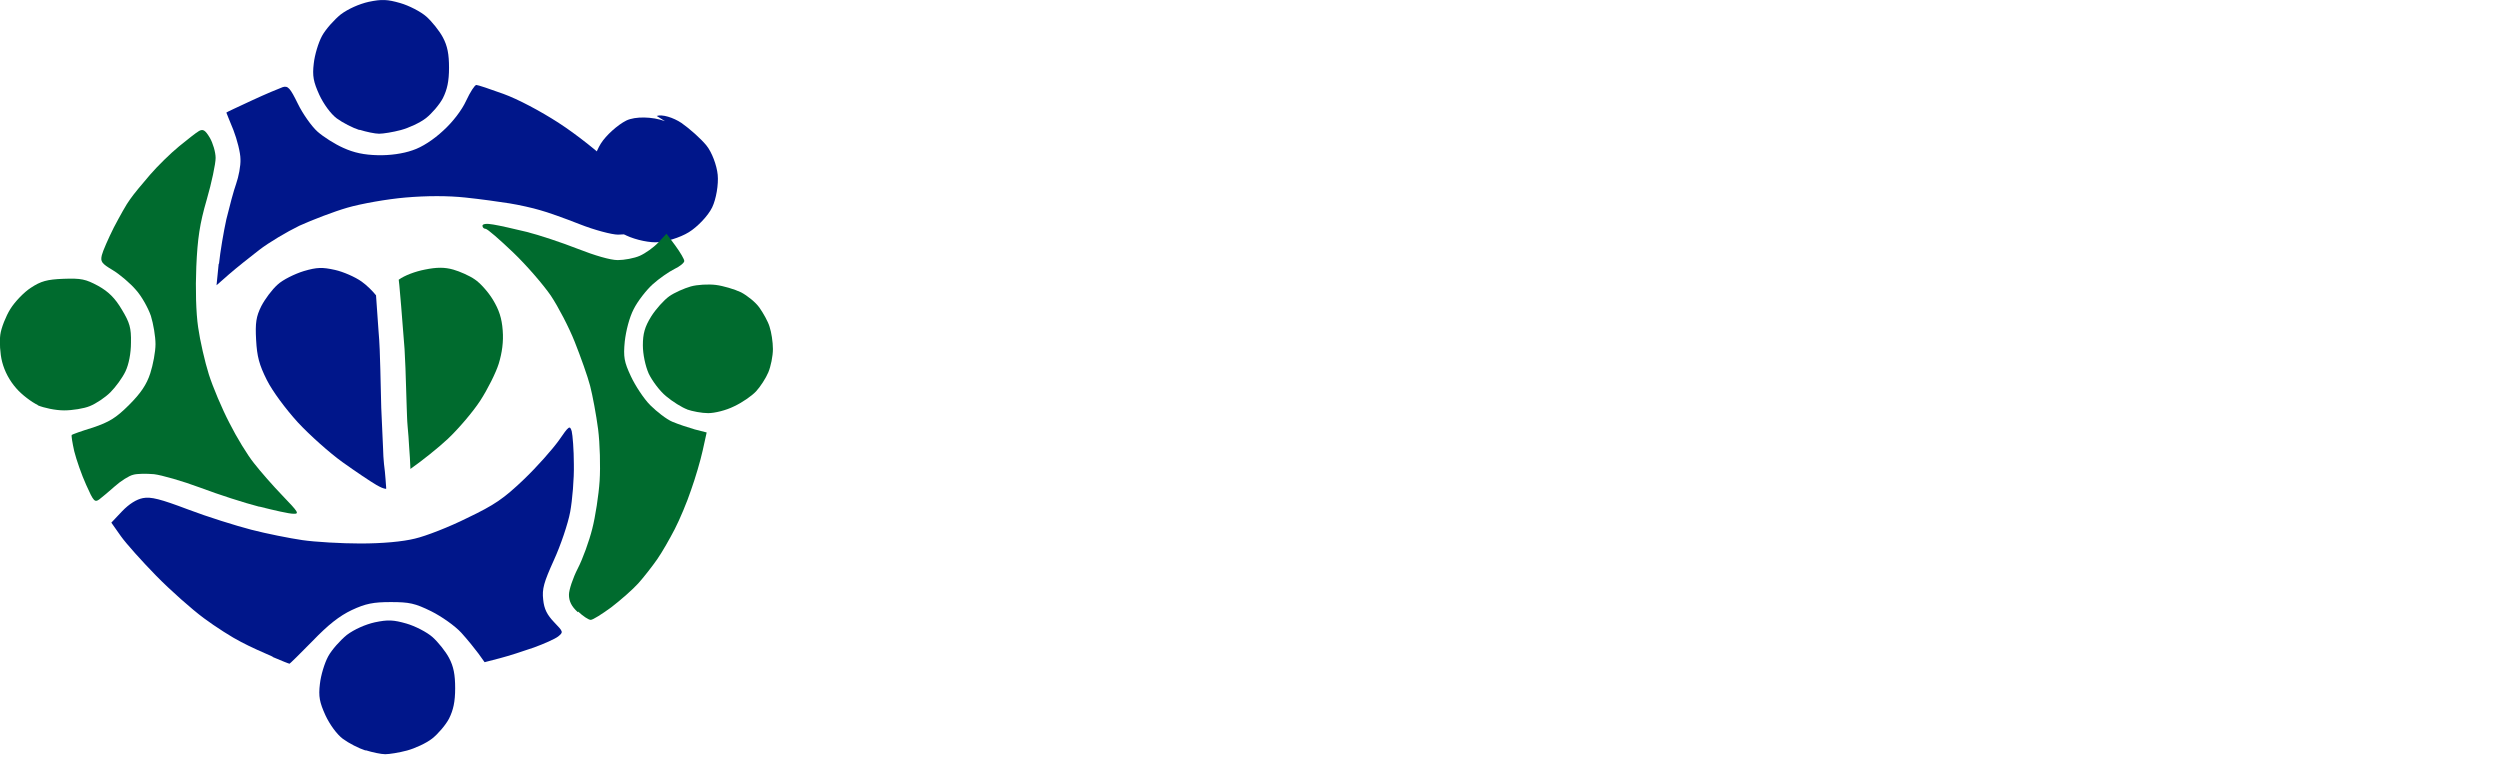
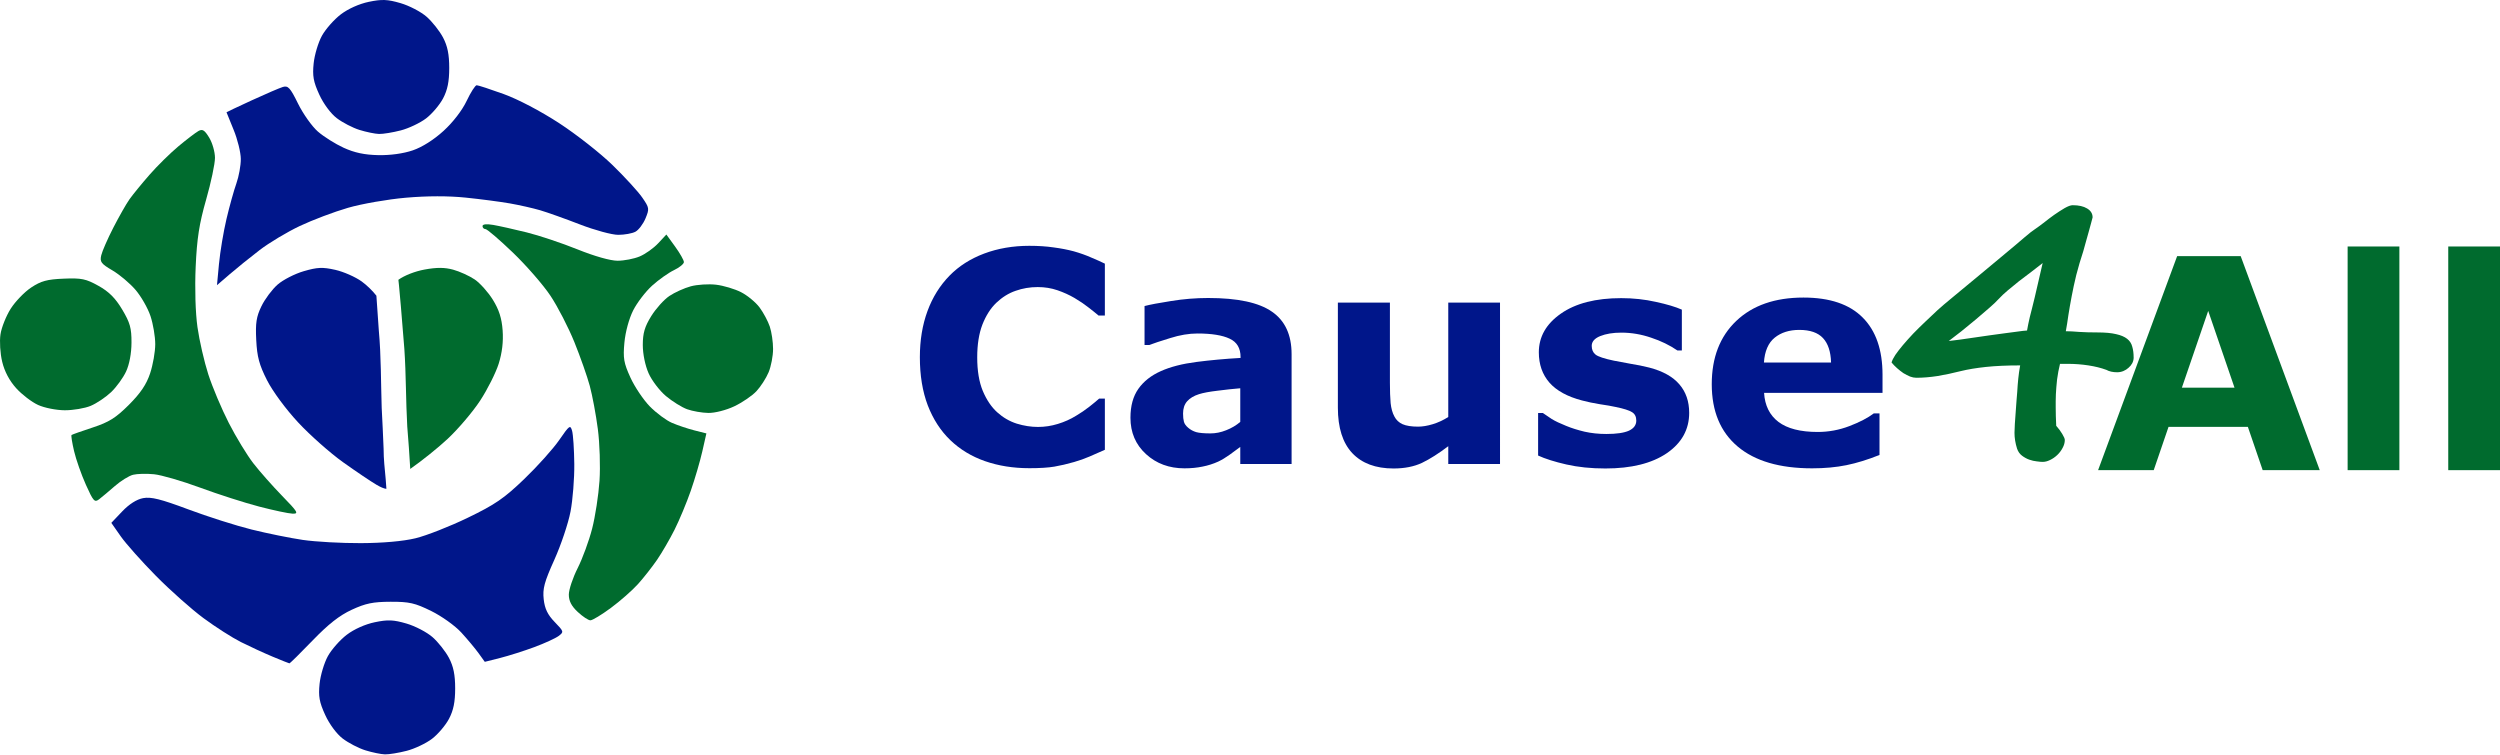
- <svg xmlns="http://www.w3.org/2000/svg" width="216" height="66" viewBox="0 0 216 66">
-   <g transform="translate(1.04, -46.87)">
-     <g transform="matrix(0.265, 0, 0, 0.265, -1.04, 46.87)">
-       <g fill="#00168a">
-         <path d="m 216.8 39.5c-4.1-1.5-9.7-1.6-12.6-0.2-2.8 1.4-6.6 4.8-8.3 7.5-1.7 2.7-3.3 7.5-3.4 10.6-0.1 3.1 1.1 7.9 2.7 10.8 1.6 2.8 5.2 6.4 7.9 8 2.7 1.6 7.5 2.8 10.6 2.8 3.1 0 8-1.5 10.9-3.3 2.9-1.8 6.3-5.4 7.6-8.1 1.3-2.7 2.1-7.5 1.8-10.6-0.3-3.1-1.9-7.4-3.7-9.6-1.8-2.2-5.4-5.4-8.1-7.3-2.7-1.8-6.3-2.9-8.1-2.3z" />
+ <svg xmlns="http://www.w3.org/2000/svg" width="215.701mm" height="65.088mm" viewBox="0 0 215.701 65.088" version="1.1" id="svg4383">
+   <defs id="defs4380" />
+   <g id="layer1" transform="translate(1.041665,-46.86801)">
+     <g id="g2806" transform="matrix(0.2645833,0,0,0.2645833,-1.041665,46.86801)">
+       <g aria-label="Cause" id="text26" style="font-weight:600;font-size:96px;font-family:Poppin;-inkscape-font-specification:'Poppin Semi-Bold';fill:#00168a">
+         <path d="m 335.592,152.676 q -7.781,0 -14.391,-2.297 -6.562,-2.297 -11.297,-6.844 -4.734,-4.547 -7.359,-11.344 -2.578,-6.797 -2.578,-15.703 0,-8.297 2.484,-15.047 2.484,-6.75 7.219,-11.578 4.547,-4.641 11.25,-7.172 6.75,-2.531 14.719,-2.531 4.406,0 7.922,0.516 3.562,0.469 6.562,1.266 3.141,0.891 5.672,2.016 2.578,1.078 4.5,2.016 v 16.922 h -2.062 q -1.312,-1.125 -3.328,-2.672 -1.969,-1.547 -4.5,-3.047 -2.578,-1.5 -5.578,-2.531 -3,-1.031 -6.422,-1.031 -3.797,0 -7.219,1.219 -3.422,1.172 -6.328,3.938 -2.766,2.672 -4.5,7.078 -1.688,4.406 -1.688,10.688 0,6.562 1.828,10.969 1.875,4.406 4.688,6.938 2.859,2.578 6.375,3.703 3.516,1.078 6.938,1.078 3.281,0 6.469,-0.984 3.234,-0.984 5.953,-2.672 2.297,-1.359 4.266,-2.906 1.969,-1.547 3.234,-2.672 h 1.875 v 16.688 q -2.625,1.172 -5.016,2.203 -2.391,1.031 -5.016,1.781 -3.422,0.984 -6.422,1.5 -3,0.516 -8.25,0.516 z" id="path1826" />
+         <path d="m 404.451,137.582 v -10.969 q -3.422,0.281 -7.406,0.797 -3.984,0.469 -6.047,1.125 -2.531,0.797 -3.891,2.344 -1.312,1.5 -1.312,3.984 0,1.641 0.281,2.672 0.281,1.031 1.406,1.969 1.078,0.938 2.578,1.406 1.5,0.422 4.688,0.422 2.531,0 5.109,-1.031 2.625,-1.031 4.594,-2.719 z m 0,8.156 q -1.359,1.031 -3.375,2.484 -2.016,1.453 -3.797,2.297 -2.484,1.125 -5.156,1.641 -2.672,0.562 -5.859,0.562 -7.5,0 -12.562,-4.641 -5.062,-4.641 -5.062,-11.859 0,-5.766 2.578,-9.422 2.578,-3.656 7.312,-5.766 4.688,-2.109 11.625,-3 6.938,-0.891 14.391,-1.312 v -0.281 q 0,-4.359 -3.562,-6 -3.562,-1.688 -10.5,-1.688 -4.172,0 -8.906,1.5 -4.734,1.453 -6.797,2.25 h -1.547 V 99.801 q 2.672,-0.703 8.672,-1.641 6.047,-0.984 12.094,-0.984 14.391,0 20.766,4.453 6.422,4.406 6.422,13.875 v 35.812 h -16.734 z" id="path1828" />
+         <path d="m 489.154,151.317 h -16.875 v -5.812 q -4.688,3.562 -8.578,5.438 -3.891,1.828 -9.281,1.828 -8.719,0 -13.453,-5.016 -4.688,-5.016 -4.688,-14.812 V 98.676 h 16.969 v 26.109 q 0,3.984 0.234,6.656 0.281,2.625 1.219,4.359 0.891,1.734 2.672,2.531 1.828,0.797 5.062,0.797 2.156,0 4.781,-0.797 2.625,-0.797 5.062,-2.344 V 98.676 h 16.875 z" id="path1830" />
+         <path d="m 550.842,134.629 q 0,8.156 -7.312,13.172 -7.312,4.969 -20.016,4.969 -7.031,0 -12.75,-1.312 -5.719,-1.312 -9.188,-2.906 v -13.875 h 1.547 q 1.266,0.891 2.906,1.969 1.688,1.031 4.734,2.25 2.625,1.078 5.953,1.875 3.328,0.75 7.125,0.75 4.969,0 7.359,-1.078 2.391,-1.125 2.391,-3.281 0,-1.922 -1.406,-2.766 -1.406,-0.891 -5.344,-1.688 -1.875,-0.422 -5.109,-0.891 -3.188,-0.516 -5.812,-1.219 -7.172,-1.875 -10.641,-5.812 -3.469,-3.984 -3.469,-9.891 0,-7.594 7.172,-12.609 7.219,-5.062 19.688,-5.062 5.906,0 11.297,1.219 5.438,1.172 8.484,2.531 v 13.312 h -1.453 q -3.75,-2.578 -8.578,-4.172 -4.781,-1.641 -9.703,-1.641 -4.078,0 -6.891,1.125 -2.766,1.125 -2.766,3.188 0,1.875 1.266,2.859 1.266,0.984 5.953,1.969 2.578,0.516 5.531,1.031 3,0.469 6,1.219 6.656,1.734 9.844,5.484 3.188,3.703 3.188,9.281 z" id="path1832" />
+         <path d="m 613.888,128.113 h -38.625 q 0.375,6.188 4.688,9.469 4.359,3.281 12.797,3.281 5.344,0 10.359,-1.922 5.016,-1.922 7.922,-4.125 h 1.875 v 13.547 q -5.719,2.297 -10.781,3.328 -5.062,1.031 -11.203,1.031 -15.844,0 -24.281,-7.125 -8.438,-7.125 -8.438,-20.297 0,-13.031 7.969,-20.625 8.016,-7.641 21.938,-7.641 12.844,0 19.312,6.516 6.469,6.469 6.469,18.656 z m -16.781,-9.891 q -0.141,-5.297 -2.625,-7.969 -2.484,-2.672 -7.734,-2.672 -4.875,0 -8.016,2.531 -3.141,2.531 -3.516,8.109 z" id="path1834" />
      </g>
-       <path fill="#00168a" d="m 117.2 42.4c-2.2-0.7-5.5-2.4-7.4-3.8-2-1.5-4.3-4.7-5.7-7.7-1.9-4.2-2.3-6.1-1.8-10.2 0.3-2.8 1.5-6.8 2.7-9 1.2-2.2 4-5.3 6.1-7 2.4-1.8 6-3.4 9.1-4.1 4.3-0.9 6.1-0.8 10.3 0.4 2.8 0.8 6.7 2.8 8.5 4.4 1.8 1.6 4.3 4.7 5.4 6.8 1.5 2.8 2 5.5 2 9.9 0 4.4-0.6 7.1-2 9.9-1.1 2.1-3.6 5-5.5 6.5-1.9 1.5-5.6 3.2-8.2 3.9-2.6 0.7-5.8 1.2-7.1 1.2-1.3-0-4.2-0.6-6.4-1.3z" />
-       <path fill="#00168a" d="m 119.2 244.7c-2.2-0.7-5.5-2.4-7.4-3.8-2-1.5-4.3-4.7-5.7-7.7-1.9-4.2-2.3-6.1-1.8-10.2 0.3-2.8 1.5-6.8 2.7-9 1.2-2.2 4-5.3 6.1-7 2.4-1.8 6-3.4 9.1-4.1 4.3-0.9 6.1-0.8 10.3 0.4 2.8 0.8 6.7 2.8 8.5 4.4 1.8 1.6 4.3 4.7 5.4 6.8 1.5 2.8 2 5.5 2 9.9 0 4.4-0.6 7.1-2 9.9-1.1 2.1-3.6 5-5.5 6.5-1.9 1.5-5.6 3.2-8.2 3.9-2.6 0.7-5.8 1.2-7.1 1.2-1.3-0-4.2-0.6-6.4-1.3z" />
-       <path fill="#00168a" d="m 71.4 86c0.4-3.9 1.5-10.4 2.4-14.5 1-4.1 2.4-9.4 3.2-11.6 0.8-2.3 1.5-5.8 1.4-8-0-2.1-1.1-6.4-2.3-9.5-1.3-3.1-2.3-5.7-2.3-5.7-0-0.1 3.7-1.8 8.2-3.9 4.5-2.1 9.1-4 10.2-4.4 1.7-0.5 2.4 0.3 4.9 5.4 1.6 3.3 4.5 7.4 6.4 9.1 1.9 1.7 5.7 4.1 8.4 5.3 3.5 1.6 6.8 2.3 11.3 2.4 3.9 0.1 8.2-0.5 11.3-1.6 3.1-1 6.9-3.5 10-6.4 3.1-2.8 6.1-6.7 7.5-9.8 1.3-2.8 2.8-5.1 3.3-5.1 0.5 0 4.4 1.3 8.8 2.9 4.7 1.7 12.1 5.6 18.1 9.5 5.6 3.6 13.4 9.8 17.4 13.7 4 3.9 8.3 8.6 9.7 10.6 2.3 3.4 2.4 3.7 1.1 6.8-0.8 1.8-2.2 3.8-3.3 4.3-1 0.6-3.6 1-5.6 1-2 0-7.7-1.5-12.5-3.4-4.8-1.9-10.7-4-13-4.6-2.3-0.7-6.8-1.7-9.9-2.2-3.1-0.5-9.6-1.4-14.4-1.9-5.7-0.6-12.5-0.6-19.5 0-5.9 0.5-14.4 2-18.9 3.3-4.5 1.3-11.5 4-15.7 5.9-4.1 2-10 5.5-13.1 7.9-3.1 2.4-7.5 5.9-9.8 7.9l-4.1 3.6 0.7-7z" />
-       <path fill="#00168a" d="m 122.7 96.4c-1.2-1.5-3.1-3.4-4.8-4.6-2.1-1.5-6-3.2-8.7-3.8-4.1-0.9-5.8-0.9-10.2 0.4-2.9 0.9-6.8 2.8-8.5 4.4-1.8 1.6-4.1 4.7-5.3 7-1.7 3.4-2 5.5-1.7 11 0.3 5.5 1 8.1 3.5 13.1 1.8 3.6 6.1 9.4 10.1 13.8 3.8 4.1 10.4 10 14.6 13 4.2 3 9.1 6.3 11 7.4 1.4 0.8 2.3 1.2 3.2 1.3-0-0.2-0-0.3-0-0.5-0.1-0.9-0.1-1.8-0.2-2.7-0.1-1.6-0.3-3.3-0.5-4.9-0.1-0.8-0.1-1.6-0.2-2.5-0-0.8-0.1-1.6-0.1-2.5-0.1-2.2-0.2-4.5-0.3-6.7-0.1-2.2-0.2-4.5-0.3-6.7-0.1-4.2-0.2-8.4-0.3-12.6-0.1-2.1-0.1-4.2-0.2-6.3-0.1-2.1-0.2-4.2-0.4-6.3-0.3-3.8-0.5-7.6-0.8-11.4z" />
-       <path fill="#00168a" d="m 88.9 214.1c-2.8-1.2-7.5-3.3-10.3-4.8-2.8-1.4-8.3-4.9-12.2-7.8-3.9-2.9-10.8-9-15.5-13.8-4.6-4.7-9.8-10.5-11.5-12.9l-3.1-4.4 3.5-3.7c2.3-2.4 4.7-3.9 6.8-4.3 2.6-0.5 5.7 0.3 14.7 3.7 6.3 2.4 15.6 5.3 20.6 6.6 5 1.3 12.6 2.8 16.7 3.4 4.1 0.6 12.7 1.1 18.9 1.1 7.2-0 13.8-0.6 17.8-1.6 3.5-0.8 11.2-3.8 17-6.7 9-4.3 11.9-6.3 18.5-12.6 4.3-4.1 9.4-9.9 11.4-12.7 3.3-4.8 3.6-5 4.2-3 0.3 1.2 0.7 6.1 0.7 10.8 0.1 4.7-0.5 11.7-1.2 15.5-0.7 3.8-3.1 10.9-5.3 15.7-3.3 7.3-3.9 9.4-3.5 12.9 0.3 3.1 1.3 5 3.6 7.4 3 3.1 3 3.2 1.3 4.6-1 0.8-4.6 2.4-7.9 3.6-3.4 1.2-8.4 2.8-11.1 3.5l-5 1.3-2-2.8c-1.1-1.5-3.6-4.6-5.6-6.8-2-2.2-6.4-5.3-9.8-7-5.3-2.6-7.1-3-13.2-3-5.7 0-8.2 0.5-12.7 2.6-4 1.9-7.6 4.7-12.8 10.1-4 4.1-7.4 7.4-7.5 7.4-0.2-0-2.7-1-5.5-2.2z" />
-       <path fill="#006b2e" d="M 12.4 132.1C 10.3 131.1 7.1 128.7 5.3 126.6 3.1 124.1 1.5 121.1 0.7 118c-0.7-2.7-0.9-6.6-0.6-8.9 0.3-2.2 1.8-6 3.3-8.4 1.5-2.4 4.5-5.5 6.7-6.9 3.2-2.1 5.2-2.7 10.6-2.9 5.8-0.2 7.2 0.1 11.3 2.3 3.4 1.9 5.5 4 7.7 7.7 2.6 4.3 3.1 6 3 10.8-0 3.5-0.7 7.1-1.8 9.4-1 2.1-3.2 5.1-4.9 6.8-1.7 1.7-4.7 3.7-6.7 4.5-1.9 0.8-5.7 1.4-8.4 1.4-2.8-0-6.6-0.8-8.7-1.7z" />
-       <path fill="#006b2e" d="m 224.1 133.5c-1.7-0.6-4.9-2.6-6.9-4.3-2.1-1.7-4.6-5.1-5.7-7.4-1.1-2.5-1.9-6.3-1.9-9.2 0-3.8 0.6-6 2.7-9.4 1.5-2.4 4.2-5.4 5.9-6.6 1.7-1.2 4.9-2.6 7-3.2 2.1-0.6 5.8-0.8 8.2-0.5 2.4 0.3 6.1 1.4 8.2 2.4 2.1 1.1 4.8 3.3 6 5 1.2 1.7 2.8 4.5 3.3 6.2 0.6 1.8 1.1 5 1.1 7.3 0 2.3-0.7 5.7-1.5 7.6-0.8 1.9-2.6 4.7-4 6.2-1.4 1.5-4.6 3.7-7.2 4.9-2.6 1.3-6.3 2.2-8.4 2.2-2.1-0-5.2-0.6-6.9-1.2z" />
-       <path fill="#006b2e" d="m 133.8 152.9c 3.7-2.6 9-6.8 12.2-9.8 3.4-3.2 8.2-8.8 10.6-12.5 2.4-3.7 5.1-9.1 6-12 1.1-3.6 1.6-7.2 1.3-10.9-0.3-4-1.2-6.7-3.2-10-1.5-2.5-4.2-5.5-5.9-6.6-1.7-1.2-4.9-2.6-7-3.2-2.8-0.8-5.4-0.8-9.3-0 -3.1 0.6-6.6 1.9-8.5 3.3 0.1 0.6 0.1 1.2 0.2 1.8 0.2 2.3 0.4 4.6 0.6 6.9 0.4 4.6 0.7 9.3 1.1 13.9 0.1 2.1 0.2 4.2 0.3 6.3 0.1 2.1 0.1 4.2 0.2 6.3 0.1 2.1 0.1 4.2 0.2 6.3 0.1 2.1 0.1 4.2 0.3 6.3 0.2 2.3 0.4 4.5 0.5 6.8 0.2 2.3 0.3 4.5 0.4 6.8-0 0.1 0 0.2 0 0.3z" />
-       <path fill="#006b2e" d="m 84.5 165.2c-4.7-1.2-13.4-4-19.2-6.2-5.9-2.2-12.6-4.1-15.1-4.4-2.4-0.2-5.5-0.2-6.8 0.2-1.3 0.3-4 2-5.9 3.7-1.9 1.7-4.2 3.6-5.1 4.3-1.5 1.1-1.9 0.7-4.3-4.7-1.5-3.3-3.2-8.2-3.9-11-0.6-2.7-1-5.1-0.8-5.3 0.2-0.2 3.3-1.3 6.9-2.4 5.3-1.8 7.5-3.1 11.8-7.4 3.8-3.8 5.7-6.6 6.9-10.3 0.9-2.8 1.7-7 1.7-9.5 0-2.5-0.7-6.6-1.5-9.2-0.9-2.6-3-6.4-4.9-8.5-1.8-2.1-5.2-5-7.5-6.4-3.7-2.2-4.1-2.8-3.6-4.9 0.3-1.3 2.1-5.4 3.9-9 1.9-3.6 4.2-7.8 5.3-9.2 1-1.5 4-5.1 6.5-8 2.5-2.9 6.8-7.1 9.5-9.3 2.7-2.2 5.6-4.5 6.5-5 1.3-0.7 2-0.3 3.5 2.2 1 1.7 1.9 4.7 1.9 6.6 0 1.9-1.3 8.1-2.9 13.6-2.3 7.9-3 12.7-3.4 21.9-0.3 7.1-0.1 15 0.6 19.7 0.6 4.3 2.2 11.3 3.5 15.4 1.3 4.1 4.3 11.2 6.7 15.8 2.3 4.6 5.9 10.5 8 13.1 2.1 2.7 6.3 7.5 9.4 10.7 5.1 5.3 5.5 5.9 3.4 5.8-1.3-0-6.2-1.1-10.9-2.3z" />
-       <path fill="#006b2e" d="m 188.4 199.6c-2.1-1.9-2.9-3.6-2.9-5.7 0-1.6 1.3-5.5 2.9-8.6 1.6-3.1 3.7-8.9 4.7-12.9 1-3.9 2.1-11 2.4-15.6 0.3-4.7 0.1-12.2-0.5-16.9-0.6-4.6-1.8-11-2.6-14.1-0.8-3.1-3.1-9.5-5-14.3-1.9-4.8-5.4-11.5-7.8-15.1-2.4-3.5-7.9-9.9-12.3-14.1-4.4-4.2-8.4-7.7-9-7.7-0.5 0-1-0.4-1-1 0-0.6 1.3-0.8 3.5-0.4 1.9 0.3 6.8 1.4 10.9 2.4 4 1 11.5 3.5 16.6 5.5 5.6 2.2 10.7 3.7 13.1 3.7 2.1 0 5.4-0.6 7.2-1.4 1.8-0.8 4.5-2.7 6-4.3l2.7-2.9 2.9 3.9c1.6 2.2 2.9 4.4 2.9 5 0 0.6-1.5 1.8-3.2 2.6-1.8 0.9-5 3.1-7.1 5-2.1 1.9-4.9 5.5-6.2 8.1-1.4 2.7-2.5 7-2.9 10.5-0.5 5.1-0.2 6.7 2 11.4 1.4 3 4.2 7.3 6.3 9.4 2.1 2.1 5.3 4.6 7.2 5.4 1.9 0.8 5.2 1.9 7.3 2.5l3.9 1-1.3 5.9c-0.7 3.2-2.4 9-3.8 12.9-1.3 3.9-3.7 9.6-5.3 12.7-1.6 3.1-4.1 7.5-5.7 9.8-1.6 2.3-4.4 5.9-6.2 7.9-1.8 2-5.8 5.5-8.8 7.8-3 2.2-6 4.1-6.7 4.1-0.7 0-2.5-1.2-4.1-2.7z" />
+       <g aria-label="All" id="text26-7" style="font-weight:600;font-size:96px;font-family:Poppin;-inkscape-font-specification:'Poppin Semi-Bold';fill:#006b2e">
+         <path d="m 756.467,153.317 h -18.609 l -4.828,-14.109 h -25.875 l -4.828,14.109 H 684.185 l 25.781,-69.797 h 20.719 z m -27.797,-26.906 -8.578,-25.031 -8.578,25.031 z" id="path1837" />
+         <path d="m 782.435,153.317 h -16.875 V 80.379 h 16.875 z" id="path1839" />
+         <path d="m 815.248,153.317 h -16.875 V 80.379 h 16.875 z" id="path1841" />
+       </g>
+       <g aria-label="4" id="text28" style="font-weight:600;font-size:114.667px;font-family:Poppins, Arial, sans-serif;fill:#006b2e">
+         <path d="m 666.11,85.784 q -1.736,1.4 -3.751,2.911 -1.96,1.456 -3.919,2.967 -1.904,1.512 -3.695,3.023 -1.736,1.456 -3.079,2.911 -1.064,1.176 -3.079,2.911 -1.96,1.736 -4.311,3.695 -2.296,1.904 -4.647,3.807 -2.352,1.848 -4.143,3.191 1.512,-0.168 3.639,-0.448 2.184,-0.336 4.647,-0.672 2.464,-0.336 5.039,-0.728 2.576,-0.392 4.927,-0.672 2.352,-0.336 4.255,-0.56 1.904,-0.28 3.023,-0.336 0.168,-1.064 0.392,-2.072 0.224,-1.064 0.504,-2.296 0.336,-1.288 0.728,-2.855 0.392,-1.568 0.896,-3.639 z m 29.675,30.794 q 0,0.952 -0.448,1.848 -0.448,0.84 -1.232,1.512 -0.728,0.672 -1.68,1.064 -0.952,0.392 -2.016,0.392 -2.128,0 -3.527,-0.784 -2.576,-0.952 -5.879,-1.456 -3.303,-0.504 -6.663,-0.504 h -2.576 q -0.616,2.52 -0.952,5.095 -0.28,2.576 -0.392,4.815 -0.056,1.176 -0.056,2.24 0,1.008 0,2.016 0,2.744 0.168,6.047 1.12,1.232 1.96,2.632 0.84,1.4 0.84,1.96 0,1.344 -0.728,2.632 -0.672,1.288 -1.736,2.296 -1.064,1.008 -2.352,1.624 -1.232,0.616 -2.408,0.616 -0.672,0 -1.904,-0.168 -1.176,-0.112 -2.464,-0.56 -1.232,-0.448 -2.352,-1.288 -1.12,-0.84 -1.624,-2.296 -0.84,-2.688 -0.84,-5.151 0,-1.008 0.112,-2.855 0.112,-1.904 0.28,-3.919 0.168,-2.072 0.28,-3.863 0.168,-1.848 0.224,-2.743 0.112,-2.128 0.336,-4.311 0.224,-2.184 0.616,-4.311 -6.495,0 -11.198,0.504 -4.703,0.504 -8.119,1.344 -3.975,1.008 -7.671,1.624 -3.639,0.56 -6.887,0.56 -0.952,0 -2.016,-0.392 -1.064,-0.448 -2.184,-1.12 -1.064,-0.728 -2.072,-1.624 -1.008,-0.896 -1.792,-1.848 0.28,-1.008 1.232,-2.464 1.008,-1.456 2.464,-3.191 1.512,-1.792 3.359,-3.751 1.904,-1.96 3.919,-3.863 2.016,-1.96 4.031,-3.807 2.072,-1.848 3.919,-3.359 5.711,-4.703 9.798,-8.119 4.143,-3.415 6.999,-5.823 2.911,-2.464 4.759,-3.975 1.848,-1.568 3.023,-2.576 1.176,-1.008 1.904,-1.568 0.728,-0.56 1.4,-1.008 1.008,-0.672 2.688,-1.96 1.68,-1.344 3.471,-2.632 1.848,-1.288 3.471,-2.24 1.68,-0.952 2.632,-0.952 2.967,0 4.703,1.064 1.792,1.064 1.792,2.911 -0.168,0.616 -0.504,1.904 -0.336,1.288 -0.784,2.855 -0.448,1.512 -0.896,3.191 -0.448,1.68 -0.84,3.023 -1.344,4.087 -2.296,7.783 -0.896,3.695 -1.512,6.999 -0.616,3.247 -1.064,6.103 -0.392,2.855 -0.84,5.263 1.736,0 4.367,0.224 2.632,0.168 5.935,0.168 3.807,0 6.103,0.56 2.296,0.504 3.583,1.512 1.288,1.008 1.68,2.576 0.448,1.512 0.448,3.527 z" style="font-weight:bold;font-family:'Segoe Script';-inkscape-font-specification:'Segoe Script Bold'" id="path1844" />
+       </g>
+       <path style="fill:#00168a;fill-opacity:1;stroke-width:0.938" d="m 117.22,42.368 c -2.207,-0.689 -5.53,-2.41 -7.384,-3.824 -1.981,-1.511 -4.339,-4.687 -5.722,-7.707 -1.922,-4.198 -2.256,-6.061 -1.83,-10.191 0.287,-2.78 1.502,-6.826 2.7,-8.991 1.198,-2.166 3.963,-5.297 6.145,-6.96 2.404,-1.831 6.008,-3.446 9.147,-4.097 4.287,-0.89 6.068,-0.817 10.335,0.423 2.835,0.824 6.66,2.819 8.498,4.434 1.839,1.614 4.252,4.664 5.364,6.776 1.468,2.79 2.021,5.51 2.021,9.939 0,4.423 -0.553,7.149 -2.014,9.926 -1.108,2.106 -3.6,5.038 -5.538,6.516 -1.938,1.478 -5.646,3.238 -8.24,3.911 -2.594,0.673 -5.786,1.195 -7.092,1.161 -1.306,-0.035 -4.181,-0.627 -6.389,-1.316 z" id="path24644" />
+       <path style="fill:#00168a;fill-opacity:1;stroke-width:0.938" d="m 119.155,244.682 c -2.207,-0.689 -5.53,-2.41 -7.384,-3.824 -1.981,-1.511 -4.339,-4.687 -5.722,-7.707 -1.922,-4.198 -2.256,-6.061 -1.83,-10.191 0.287,-2.78 1.502,-6.826 2.7,-8.991 1.198,-2.166 3.963,-5.297 6.145,-6.96 2.404,-1.831 6.008,-3.446 9.147,-4.097 4.287,-0.89 6.068,-0.817 10.335,0.423 2.835,0.824 6.66,2.819 8.498,4.434 1.839,1.614 4.252,4.664 5.364,6.776 1.468,2.79 2.021,5.51 2.021,9.939 0,4.423 -0.553,7.149 -2.014,9.926 -1.108,2.106 -3.6,5.038 -5.538,6.516 -1.938,1.478 -5.646,3.238 -8.24,3.911 -2.594,0.673 -5.786,1.195 -7.092,1.161 -1.306,-0.035 -4.181,-0.627 -6.389,-1.316 z" id="path24644-1" />
+       <path style="fill:#00168a;fill-opacity:1;stroke-width:0.938" d="m 71.423,85.961 c 0.364,-3.87 1.458,-10.413 2.43,-14.541 0.972,-4.128 2.427,-9.352 3.232,-11.61 0.806,-2.258 1.455,-5.846 1.443,-7.974 -0.012,-2.128 -1.066,-6.402 -2.341,-9.498 -1.275,-3.096 -2.321,-5.673 -2.323,-5.727 -0.003,-0.054 3.689,-1.8 8.204,-3.879 4.515,-2.079 9.096,-4.049 10.181,-4.377 1.693,-0.512 2.393,0.258 4.944,5.441 1.635,3.32 4.527,7.402 6.428,9.071 1.901,1.669 5.697,4.06 8.436,5.314 3.541,1.621 6.807,2.317 11.3,2.408 3.943,0.079 8.176,-0.508 11.255,-1.561 3.07,-1.05 6.867,-3.453 10.043,-6.356 3.076,-2.812 6.067,-6.697 7.521,-9.771 1.328,-2.807 2.802,-5.103 3.276,-5.103 0.474,0 4.422,1.288 8.775,2.863 4.689,1.697 12.06,5.563 18.091,9.489 5.598,3.644 13.437,9.796 17.419,13.672 3.982,3.875 8.342,8.635 9.687,10.577 2.331,3.363 2.381,3.687 1.063,6.842 -0.761,1.821 -2.236,3.767 -3.278,4.325 -1.042,0.557 -3.568,1.014 -5.614,1.014 -2.046,0 -7.667,-1.528 -12.492,-3.396 -4.824,-1.868 -10.671,-3.952 -12.993,-4.631 -2.322,-0.68 -6.754,-1.68 -9.85,-2.224 -3.096,-0.544 -9.574,-1.393 -14.396,-1.888 -5.683,-0.583 -12.545,-0.571 -19.506,0.033 -5.937,0.516 -14.388,1.99 -18.901,3.298 -4.489,1.301 -11.542,3.964 -15.673,5.917 -4.13,1.954 -10.043,5.497 -13.139,7.875 -3.096,2.377 -7.487,5.922 -9.758,7.877 l -4.129,3.555 0.662,-7.036 z" id="path24640" />
+       <path style="fill:#006b2e;fill-opacity:1;stroke-width:0.938" d="M 12.413,132.054 C 10.35,131.115 7.135,128.653 5.27,126.584 3.058,124.131 1.472,121.131 0.712,117.961 c -0.657,-2.74 -0.9,-6.635 -0.556,-8.927 0.335,-2.237 1.836,-6 3.335,-8.363 1.499,-2.363 4.504,-5.474 6.677,-6.912 3.225,-2.134 5.176,-2.666 10.604,-2.89 5.818,-0.24 7.238,0.053 11.333,2.335 3.409,1.9 5.513,4 7.739,7.727 2.561,4.287 3.054,6.039 3.037,10.788 -0.013,3.511 -0.684,7.099 -1.762,9.423 -0.958,2.064 -3.165,5.103 -4.904,6.754 -1.74,1.651 -4.733,3.656 -6.651,4.456 -1.918,0.8 -5.718,1.445 -8.443,1.434 -2.752,-0.011 -6.623,-0.78 -8.708,-1.73 z" id="path24636" />
+       <path style="fill:#006b2e;fill-opacity:1;stroke-width:0.938" d="m 224.084,133.458 c -1.735,-0.628 -4.85,-2.565 -6.922,-4.305 -2.072,-1.74 -4.618,-5.085 -5.657,-7.434 -1.116,-2.523 -1.889,-6.298 -1.889,-9.228 0,-3.843 0.617,-5.955 2.743,-9.394 1.509,-2.44 4.166,-5.395 5.904,-6.567 1.739,-1.172 4.892,-2.597 7.007,-3.168 2.115,-0.571 5.822,-0.804 8.237,-0.519 2.416,0.285 6.085,1.382 8.154,2.438 2.069,1.056 4.784,3.295 6.032,4.977 1.249,1.682 2.751,4.492 3.338,6.246 0.587,1.754 1.068,5.039 1.068,7.3 0,2.261 -0.656,5.681 -1.457,7.599 -0.801,1.918 -2.595,4.702 -3.987,6.186 -1.392,1.484 -4.641,3.696 -7.221,4.916 -2.644,1.25 -6.328,2.19 -8.443,2.155 -2.064,-0.034 -5.172,-0.576 -6.907,-1.204 z" id="path24632" />
+       <path id="path24598-7" style="fill:#006b2e;fill-opacity:1;stroke-width:0.938" d="m 133.767,152.926 c 3.73,-2.602 8.972,-6.792 12.177,-9.78 3.448,-3.214 8.23,-8.838 10.627,-12.498 2.397,-3.66 5.119,-9.072 6.048,-12.027 1.127,-3.584 1.557,-7.199 1.292,-10.861 -0.287,-3.971 -1.169,-6.739 -3.186,-10.002 -1.534,-2.481 -4.211,-5.468 -5.949,-6.64 -1.739,-1.172 -4.892,-2.603 -7.006,-3.179 -2.786,-0.759 -5.356,-0.768 -9.333,-0.037 -3.14,0.578 -6.574,1.93 -8.524,3.338 0.062,0.603 0.137,1.204 0.196,1.807 0.225,2.309 0.43,4.619 0.623,6.931 0.387,4.624 0.733,9.251 1.132,13.874 0.143,2.101 0.243,4.203 0.321,6.307 0.078,2.103 0.133,4.208 0.185,6.312 0.052,2.104 0.102,4.21 0.169,6.314 0.066,2.104 0.148,4.207 0.268,6.308 0.175,2.258 0.356,4.515 0.522,6.774 0.166,2.258 0.317,4.518 0.436,6.779 -0.002,0.094 0.005,0.187 0.004,0.28 z" />
+       <path id="path11065" style="fill:#00168a;fill-opacity:1;stroke-width:0.938" d="m 122.744,96.433 c -1.161,-1.517 -3.092,-3.415 -4.775,-4.634 -2.054,-1.488 -5.953,-3.202 -8.665,-3.809 -4.129,-0.924 -5.793,-0.851 -10.246,0.443 -2.924,0.85 -6.767,2.819 -8.54,4.375 -1.773,1.557 -4.142,4.728 -5.264,7.047 -1.665,3.439 -1.976,5.473 -1.695,11.048 0.277,5.479 0.974,8.075 3.518,13.088 1.832,3.61 6.119,9.424 10.141,13.753 3.832,4.125 10.421,9.966 14.641,12.978 4.22,3.012 9.149,6.335 10.955,7.384 1.356,0.788 2.335,1.204 3.179,1.316 -0.008,-0.168 -0.012,-0.336 -0.022,-0.504 -0.051,-0.897 -0.116,-1.793 -0.198,-2.688 -0.148,-1.639 -0.322,-3.276 -0.456,-4.916 -0.067,-0.82 -0.123,-1.639 -0.163,-2.461 -0.04,-0.822 -0.062,-1.646 -0.059,-2.47 -0.071,-2.232 -0.177,-4.462 -0.291,-6.691 -0.114,-2.23 -0.235,-4.459 -0.333,-6.689 -0.136,-4.198 -0.18,-8.4 -0.284,-12.6 -0.052,-2.1 -0.119,-4.2 -0.222,-6.297 -0.102,-2.098 -0.239,-4.192 -0.431,-6.286 -0.277,-3.794 -0.526,-7.591 -0.792,-11.385 z" />
+       <path style="fill:#006b2e;fill-opacity:1;stroke-width:0.938" d="m 84.51,165.196 c -4.719,-1.229 -13.373,-4.006 -19.231,-6.171 -5.858,-2.165 -12.633,-4.133 -15.056,-4.373 -2.423,-0.241 -5.494,-0.165 -6.825,0.17 -1.331,0.334 -3.992,1.98 -5.914,3.657 -1.922,1.677 -4.235,3.62 -5.141,4.317 -1.492,1.148 -1.898,0.707 -4.331,-4.715 -1.476,-3.29 -3.21,-8.221 -3.853,-10.958 -0.643,-2.737 -1.016,-5.107 -0.829,-5.267 0.187,-0.16 3.292,-1.261 6.9,-2.447 5.337,-1.754 7.538,-3.134 11.811,-7.407 3.793,-3.793 5.714,-6.644 6.917,-10.266 0.916,-2.758 1.666,-7.036 1.666,-9.507 0,-2.471 -0.696,-6.589 -1.547,-9.15 -0.851,-2.562 -3.046,-6.408 -4.878,-8.548 -1.832,-2.14 -5.226,-5.002 -7.542,-6.359 -3.693,-2.164 -4.142,-2.77 -3.641,-4.918 0.314,-1.348 2.088,-5.405 3.943,-9.017 1.855,-3.612 4.222,-7.772 5.261,-9.245 1.039,-1.473 3.971,-5.061 6.515,-7.974 2.544,-2.912 6.811,-7.114 9.481,-9.337 2.671,-2.223 5.592,-4.453 6.493,-4.956 1.322,-0.738 1.998,-0.321 3.514,2.165 1.033,1.694 1.879,4.658 1.881,6.587 0.002,1.929 -1.295,8.051 -2.882,13.602 -2.26,7.905 -3,12.658 -3.412,21.911 -0.316,7.088 -0.082,14.972 0.585,19.7 0.612,4.336 2.201,11.26 3.531,15.388 1.33,4.128 4.332,11.245 6.67,15.817 2.338,4.572 5.929,10.482 7.98,13.133 2.051,2.652 6.299,7.46 9.44,10.685 5.125,5.262 5.473,5.856 3.393,5.791 -1.275,-0.04 -6.179,-1.078 -10.899,-2.308 z" id="path24596" />
+       <path style="fill:#006b2e;fill-opacity:1;stroke-width:0.938" d="m 188.407,199.565 c -2.058,-1.922 -2.914,-3.583 -2.914,-5.655 0,-1.614 1.295,-5.5 2.878,-8.635 1.583,-3.136 3.708,-8.928 4.722,-12.872 1.014,-3.944 2.096,-10.97 2.404,-15.613 0.312,-4.705 0.072,-12.18 -0.543,-16.886 -0.607,-4.644 -1.789,-10.976 -2.628,-14.072 -0.839,-3.096 -3.1,-9.52 -5.025,-14.276 -1.925,-4.756 -5.424,-11.541 -7.775,-15.078 -2.351,-3.537 -7.871,-9.883 -12.265,-14.102 -4.395,-4.219 -8.422,-7.671 -8.95,-7.671 -0.528,0 -0.96,-0.441 -0.96,-0.981 0,-0.616 1.31,-0.755 3.518,-0.374 1.935,0.334 6.827,1.427 10.871,2.429 4.044,1.002 11.495,3.492 16.558,5.534 5.553,2.239 10.743,3.711 13.081,3.711 2.132,0 5.375,-0.626 7.208,-1.392 1.833,-0.766 4.543,-2.689 6.024,-4.274 l 2.692,-2.882 2.858,3.946 c 1.572,2.17 2.858,4.437 2.858,5.038 0,0.601 -1.459,1.788 -3.242,2.639 -1.783,0.85 -4.982,3.118 -7.109,5.039 -2.127,1.921 -4.907,5.546 -6.179,8.056 -1.356,2.675 -2.541,7.016 -2.866,10.492 -0.48,5.14 -0.219,6.663 1.964,11.445 1.384,3.033 4.229,7.266 6.322,9.405 2.092,2.139 5.343,4.551 7.223,5.359 1.88,0.808 5.174,1.913 7.319,2.456 l 3.901,0.986 -1.325,5.85 c -0.729,3.218 -2.428,9.016 -3.776,12.886 -1.348,3.87 -3.724,9.569 -5.28,12.664 -1.556,3.096 -4.121,7.512 -5.7,9.813 -1.579,2.302 -4.372,5.856 -6.207,7.899 -1.835,2.043 -5.81,5.542 -8.834,7.776 -3.024,2.234 -6.039,4.062 -6.702,4.062 -0.663,0 -2.516,-1.225 -4.118,-2.722 z" id="path24588" />
+       <path style="fill:#00168a;fill-opacity:1;stroke-width:0.938" d="m 88.869,214.121 c -2.838,-1.187 -7.481,-3.326 -10.319,-4.754 -2.838,-1.428 -8.326,-4.937 -12.195,-7.799 -3.87,-2.861 -10.835,-9.05 -15.479,-13.751 -4.644,-4.702 -9.823,-10.52 -11.509,-12.93 l -3.066,-4.382 3.543,-3.725 c 2.26,-2.376 4.732,-3.948 6.824,-4.34 2.585,-0.485 5.709,0.293 14.732,3.668 6.298,2.356 15.583,5.311 20.633,6.566 5.05,1.255 12.559,2.78 16.686,3.388 4.128,0.608 12.654,1.083 18.948,1.056 7.22,-0.031 13.798,-0.617 17.824,-1.587 3.509,-0.846 11.163,-3.848 17.008,-6.672 8.958,-4.328 11.857,-6.315 18.453,-12.648 4.304,-4.132 9.438,-9.854 11.408,-12.714 3.33,-4.835 3.626,-5.045 4.202,-2.991 0.341,1.215 0.662,6.078 0.714,10.805 0.051,4.727 -0.504,11.719 -1.235,15.536 -0.73,3.818 -3.101,10.878 -5.267,15.689 -3.288,7.301 -3.861,9.438 -3.469,12.921 0.346,3.068 1.293,5.022 3.573,7.375 3.011,3.106 3.049,3.241 1.279,4.566 -1.003,0.75 -4.568,2.383 -7.921,3.627 -3.354,1.244 -8.358,2.833 -11.121,3.531 l -5.024,1.268 -2.003,-2.782 c -1.102,-1.53 -3.644,-4.577 -5.65,-6.769 -2.022,-2.21 -6.395,-5.34 -9.814,-7.023 -5.323,-2.621 -7.138,-3.034 -13.248,-3.016 -5.722,0.017 -8.154,0.517 -12.674,2.607 -4.005,1.852 -7.639,4.707 -12.793,10.051 -3.96,4.106 -7.352,7.447 -7.54,7.426 -0.187,-0.022 -2.662,-1.011 -5.5,-2.197 z" id="path24586" />
    </g>
  </g>
</svg>
